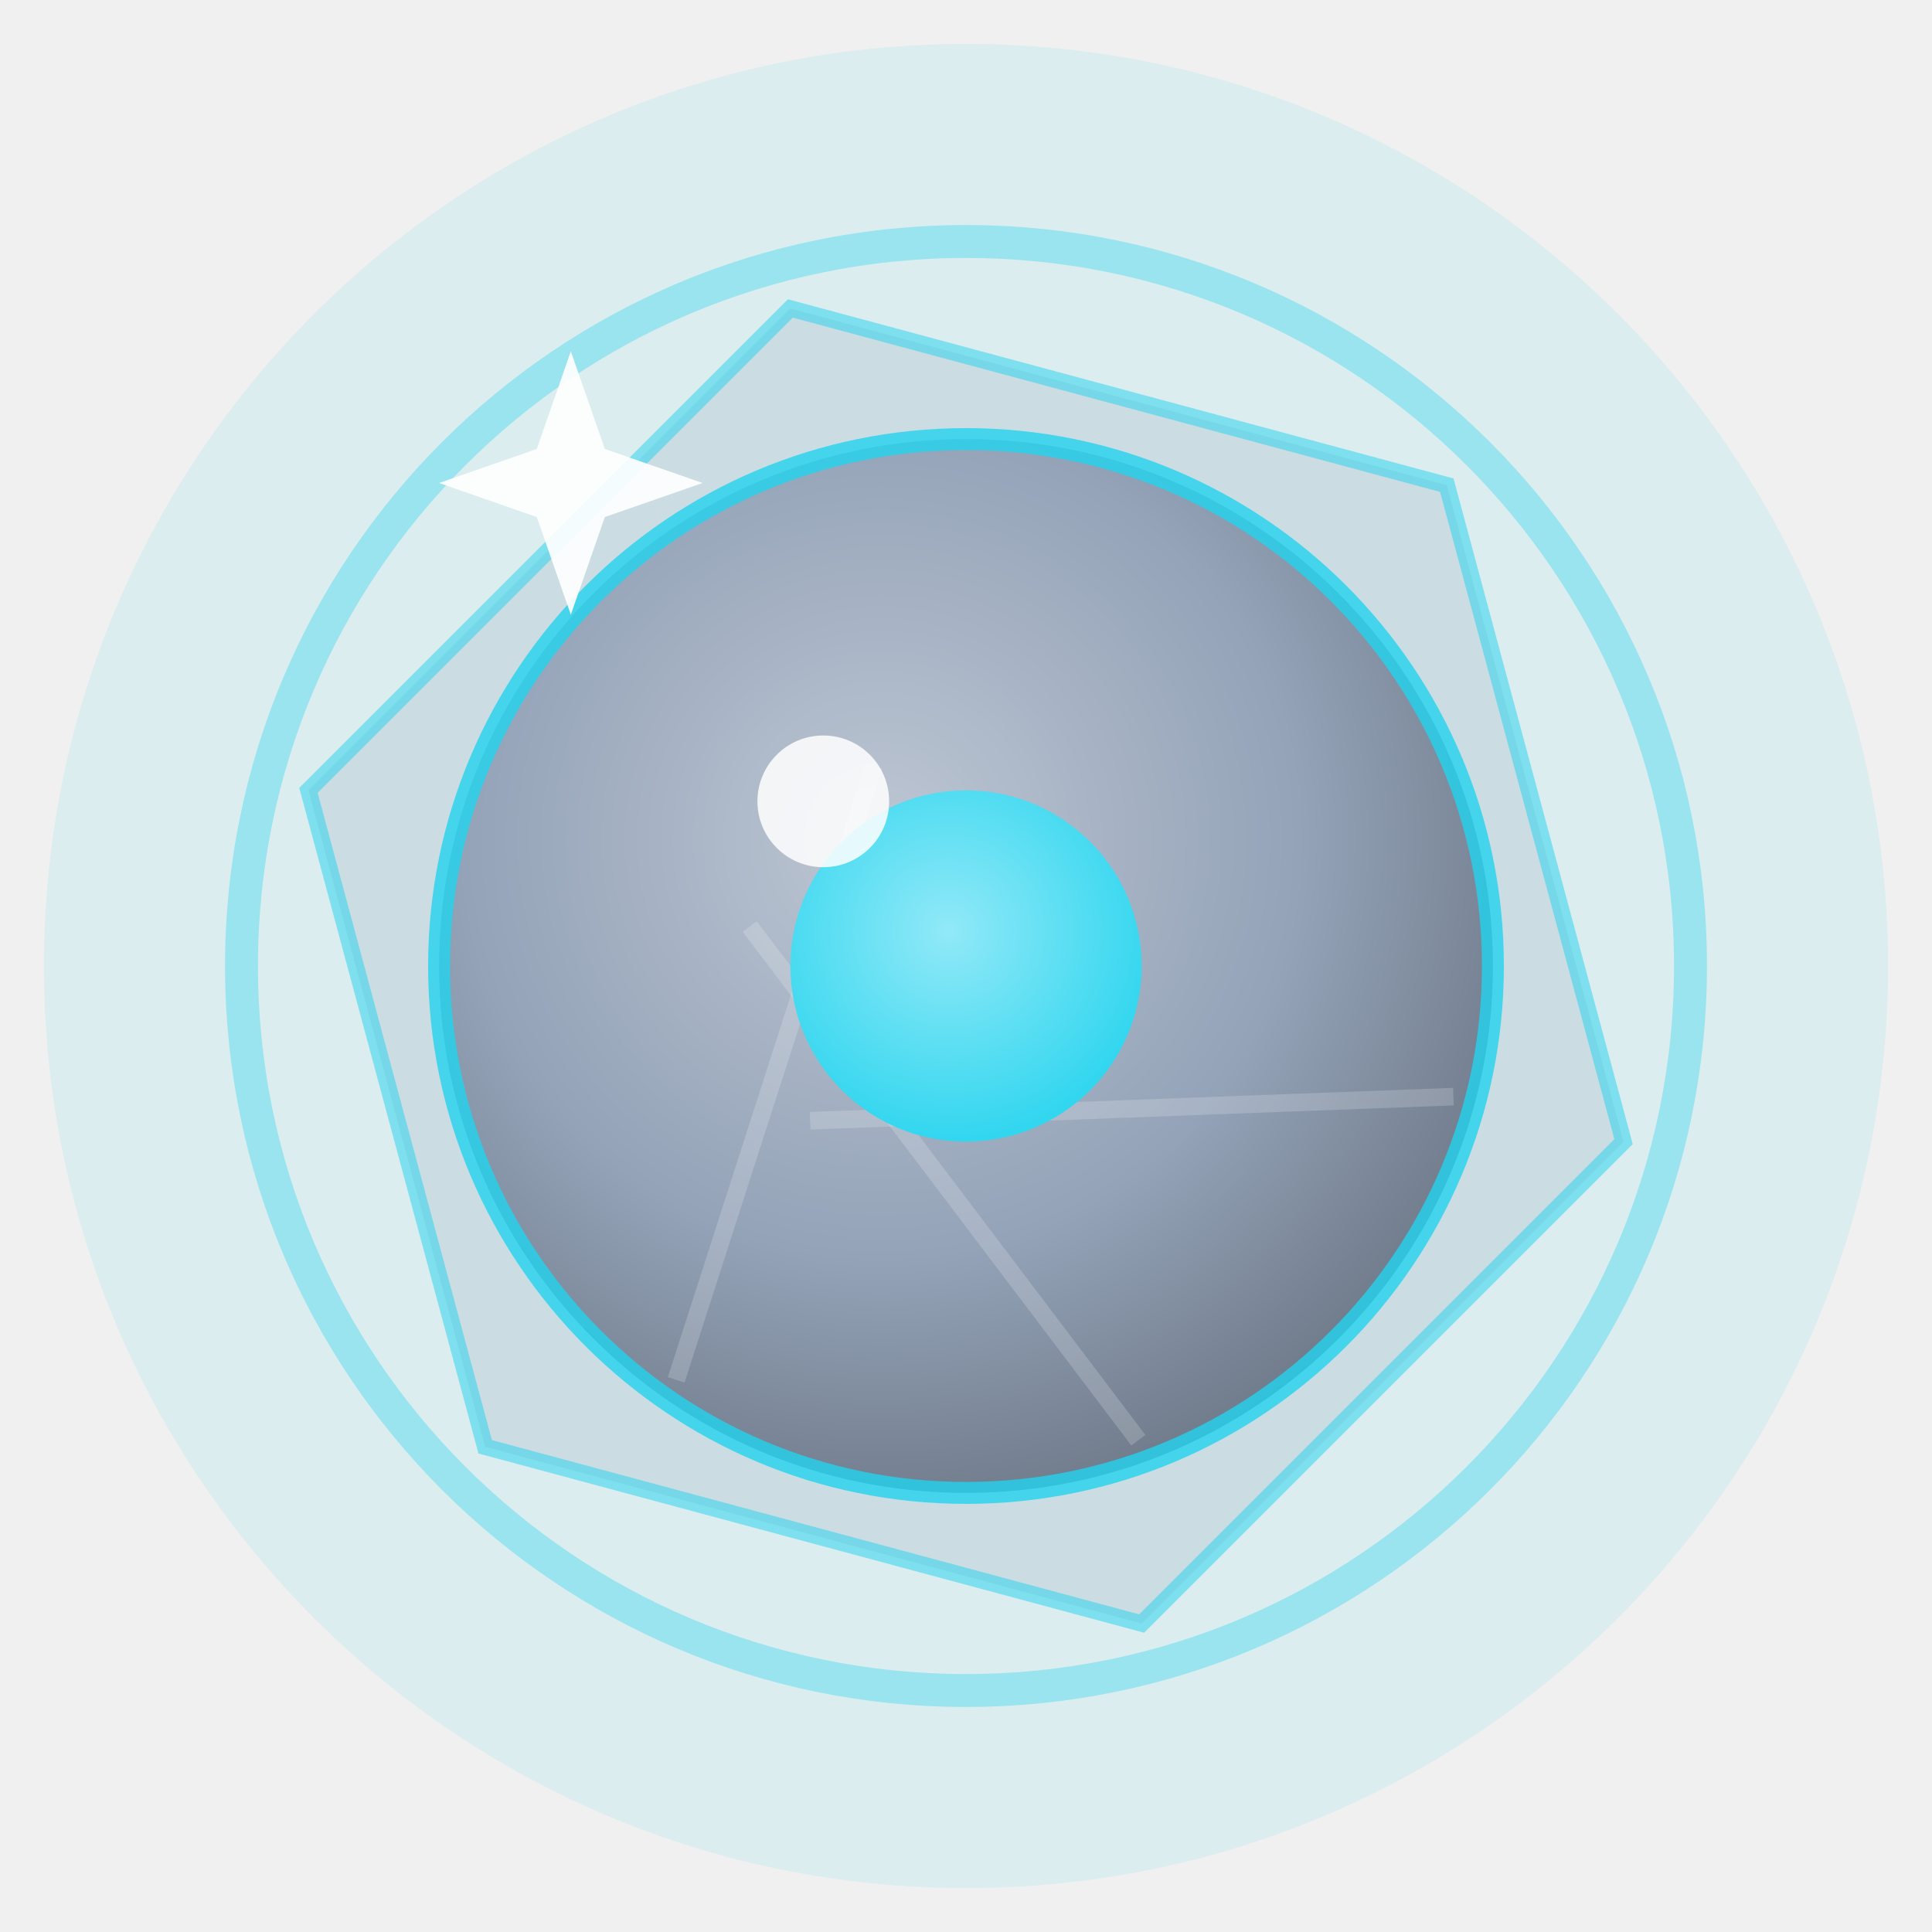
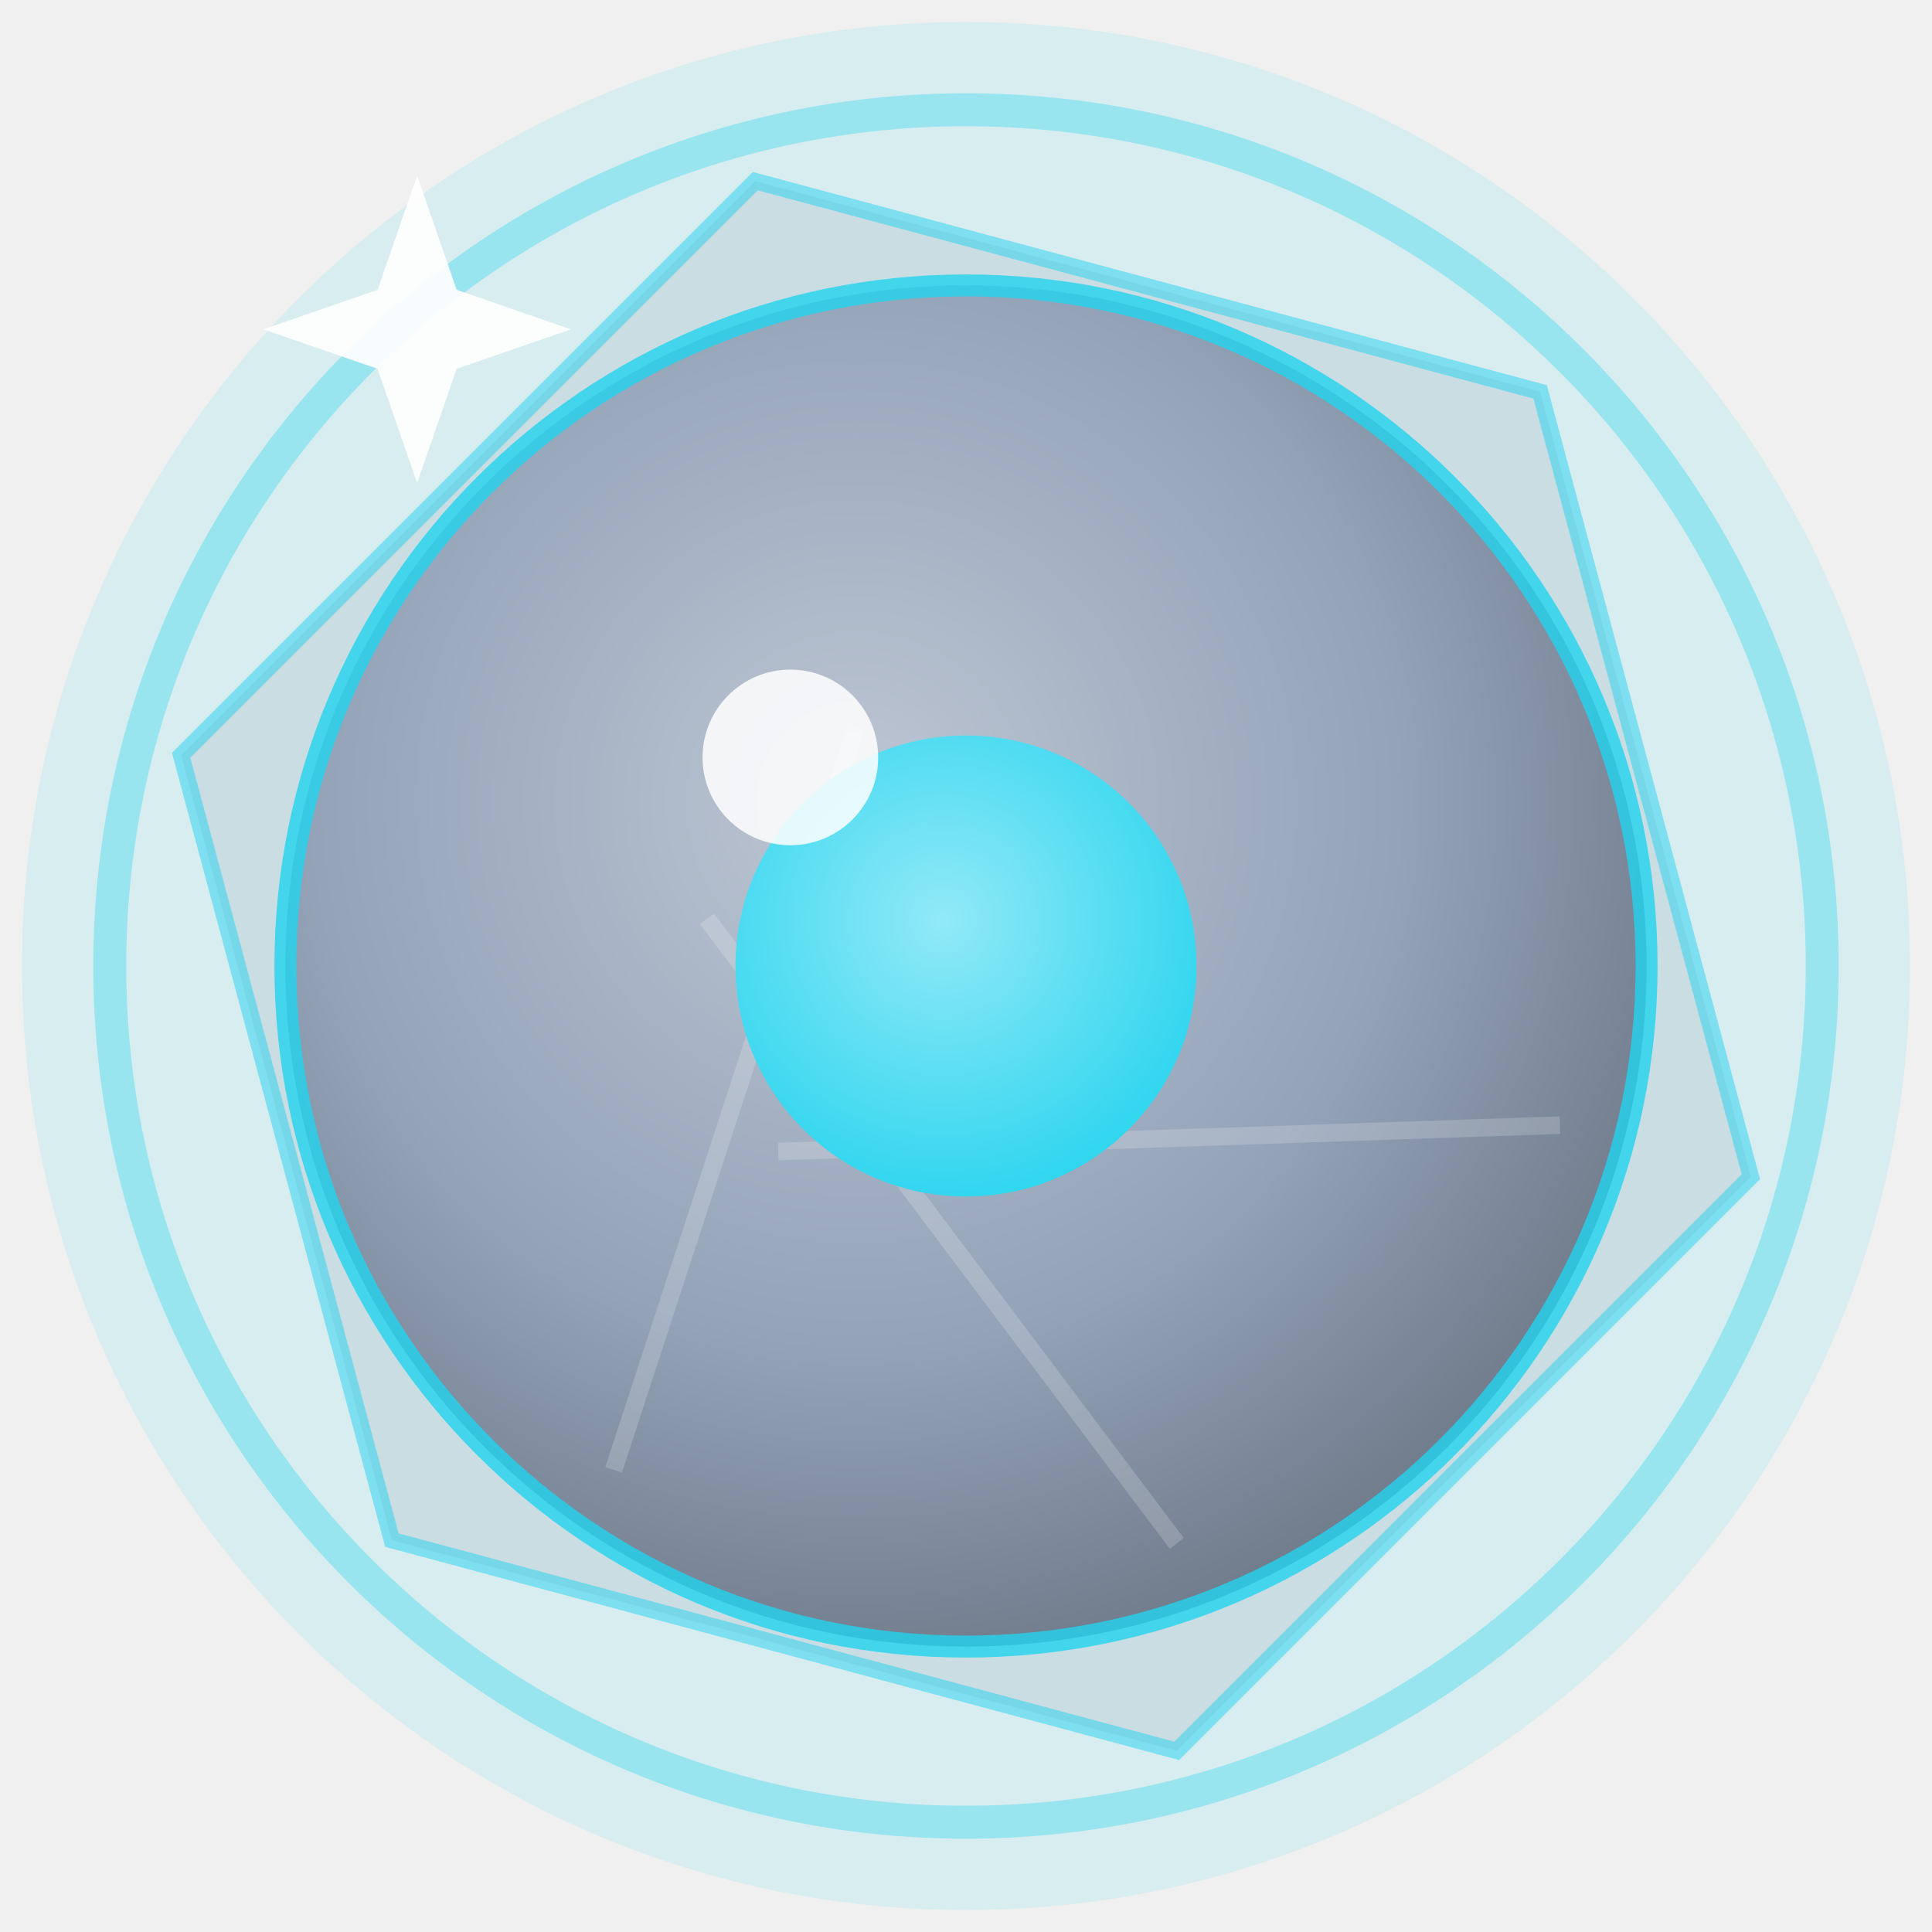
<svg xmlns="http://www.w3.org/2000/svg" width="176" height="176" viewBox="0 0 176 176">
  <defs>
    <radialGradient id="orb" cx="42%" cy="38%" r="72%">
      <stop offset="0%" stop-color="#BDC6D3" />
      <stop offset="55%" stop-color="#94A3B8" />
      <stop offset="100%" stop-color="#656F7D" />
    </radialGradient>
    <radialGradient id="core" cx="45%" cy="40%" r="70%">
      <stop offset="0%" stop-color="#91E9F7" />
      <stop offset="100%" stop-color="#22D3EE" />
    </radialGradient>
  </defs>
-   <circle cx="88" cy="88" r="84" fill="#22D3EE" opacity="0.10" />
-   <circle cx="88" cy="88" r="66" fill="none" stroke="#22D3EE" stroke-opacity="0.35" stroke-width="3" />
-   <polygon points="147.9,104.0 104.0,147.9 44.2,131.8 28.1,72.0 72.0,28.1 131.8,44.2" fill="#94A3B8" fill-opacity="0.22" stroke="#22D3EE" stroke-opacity="0.5" stroke-width="1.5" />
-   <circle cx="88" cy="88" r="48" fill="url(#orb)" stroke="#22D3EE" stroke-opacity="0.8" stroke-width="2" />
-   <line x1="132.4" y1="99.9" x2="73.8" y2="102.1" stroke="#FFFFFF" stroke-opacity="0.18" stroke-width="1.6" />
-   <line x1="103.7" y1="131.2" x2="68.3" y2="84.4" stroke="#FFFFFF" stroke-opacity="0.18" stroke-width="1.6" />
-   <line x1="61.6" y1="125.7" x2="79.6" y2="69.8" stroke="#FFFFFF" stroke-opacity="0.18" stroke-width="1.6" />
-   <circle cx="88" cy="88" r="16" fill="url(#core)" />
-   <circle cx="75" cy="73" r="6" fill="#FFFFFF" opacity="0.85" />
-   <path d="M64.0,44.0L55.1,47.1L52.0,56.0L48.9,47.1L40.0,44.0L48.9,40.9L52.0,32.0L55.1,40.9Z" fill="#FFFFFF" opacity="0.92" />
+   <circle cx="88" cy="88" r="86" fill="#22D3EE" opacity="0.12" />
+   <circle cx="88" cy="88" r="78" fill="none" stroke="#22D3EE" stroke-opacity="0.35" stroke-width="3" />
+   <polygon points="159.5,107.2 107.2,159.5 35.7,140.3 16.5,68.8 68.8,16.5 140.3,35.7" fill="#94A3B8" fill-opacity="0.22" stroke="#22D3EE" stroke-opacity="0.5" stroke-width="1.5" />
+   <polygon points="141.6,81.4 120.5,131.1 66.9,137.7 34.4,94.6 55.5,44.9 109.1,38.3" fill="#22D3EE" fill-opacity="0.10" stroke="#22D3EE" stroke-opacity="0.3" stroke-width="1" />
+   <circle cx="88" cy="88" r="62" fill="url(#orb)" stroke="#22D3EE" stroke-opacity="0.8" stroke-width="2" />
+   <line x1="142.1" y1="102.5" x2="70.9" y2="104.9" stroke="#FFFFFF" stroke-opacity="0.18" stroke-width="1.6" />
+   <line x1="107.2" y1="140.6" x2="64.4" y2="83.7" stroke="#FFFFFF" stroke-opacity="0.18" stroke-width="1.6" />
+   <line x1="55.9" y1="133.9" x2="78.0" y2="66.2" stroke="#FFFFFF" stroke-opacity="0.18" stroke-width="1.6" />
+   <circle cx="88" cy="88" r="21" fill="url(#core)" />
+   <circle cx="72" cy="69" r="8" fill="#FFFFFF" opacity="0.85" />
+   <path d="M52.0,30.0L41.6,33.6L38.0,44.0L34.4,33.6L24.0,30.0L34.4,26.4L38.0,16.0L41.6,26.4Z" fill="#FFFFFF" opacity="0.92" />
</svg>
